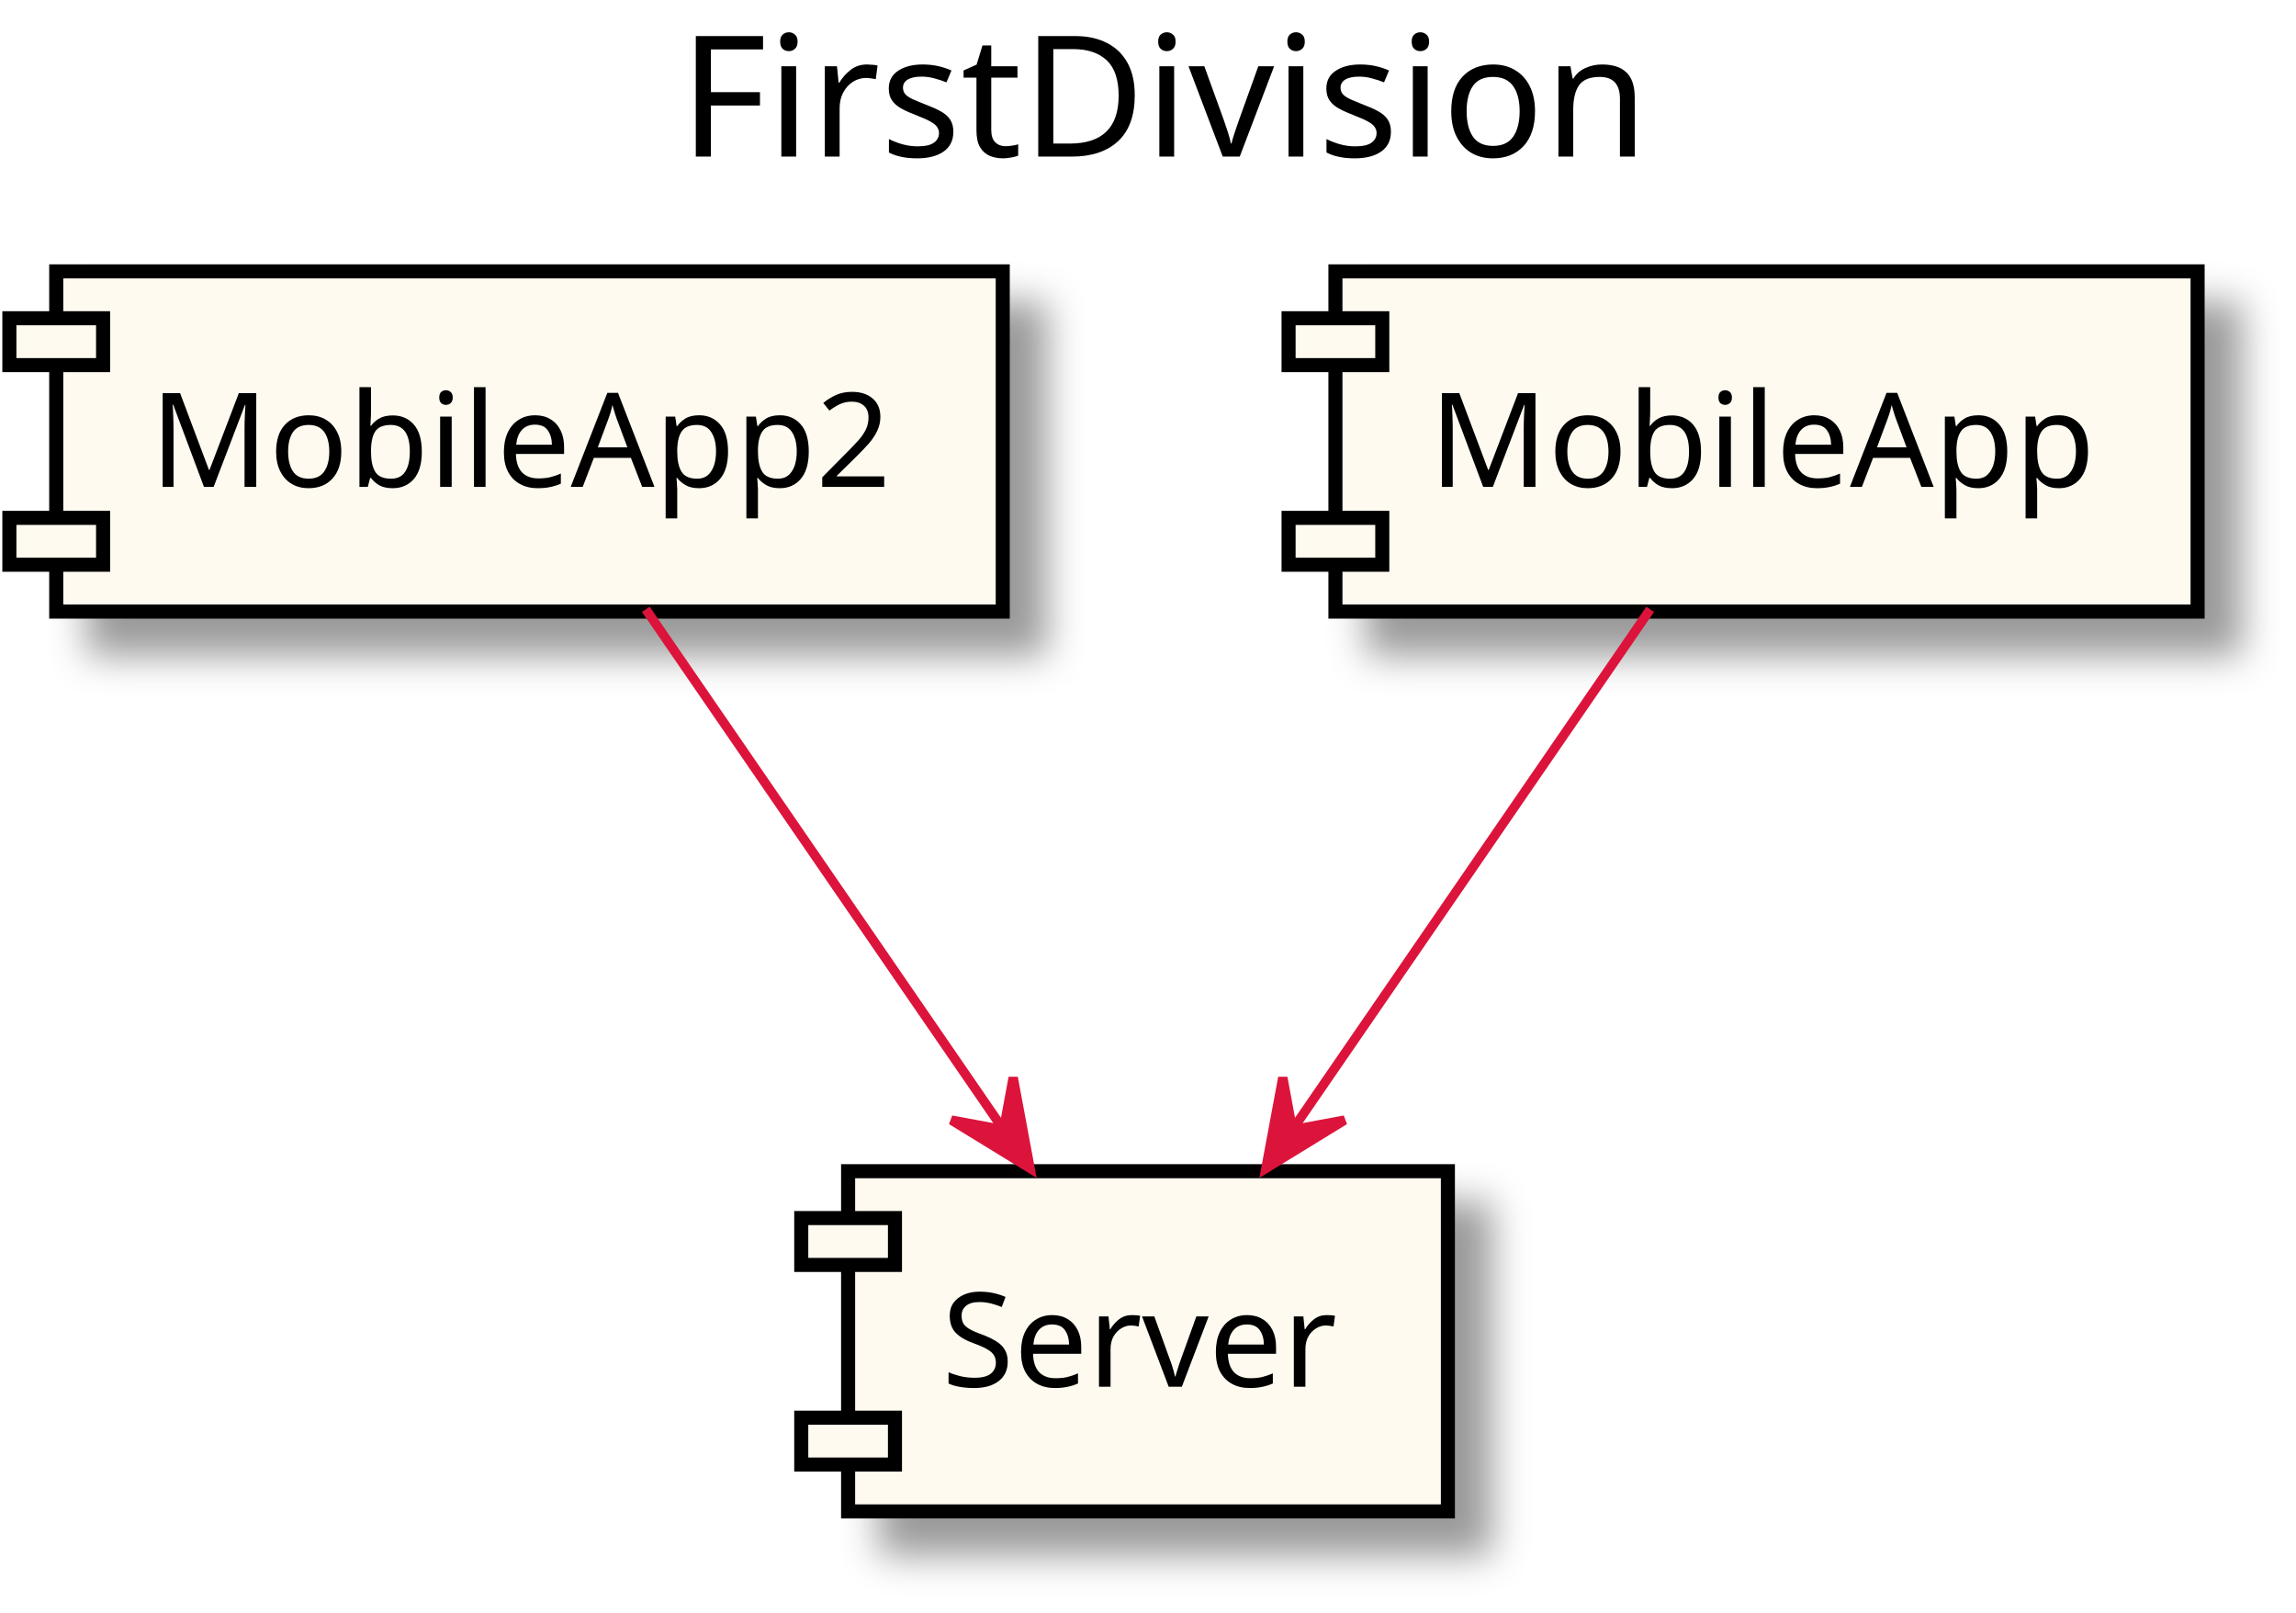
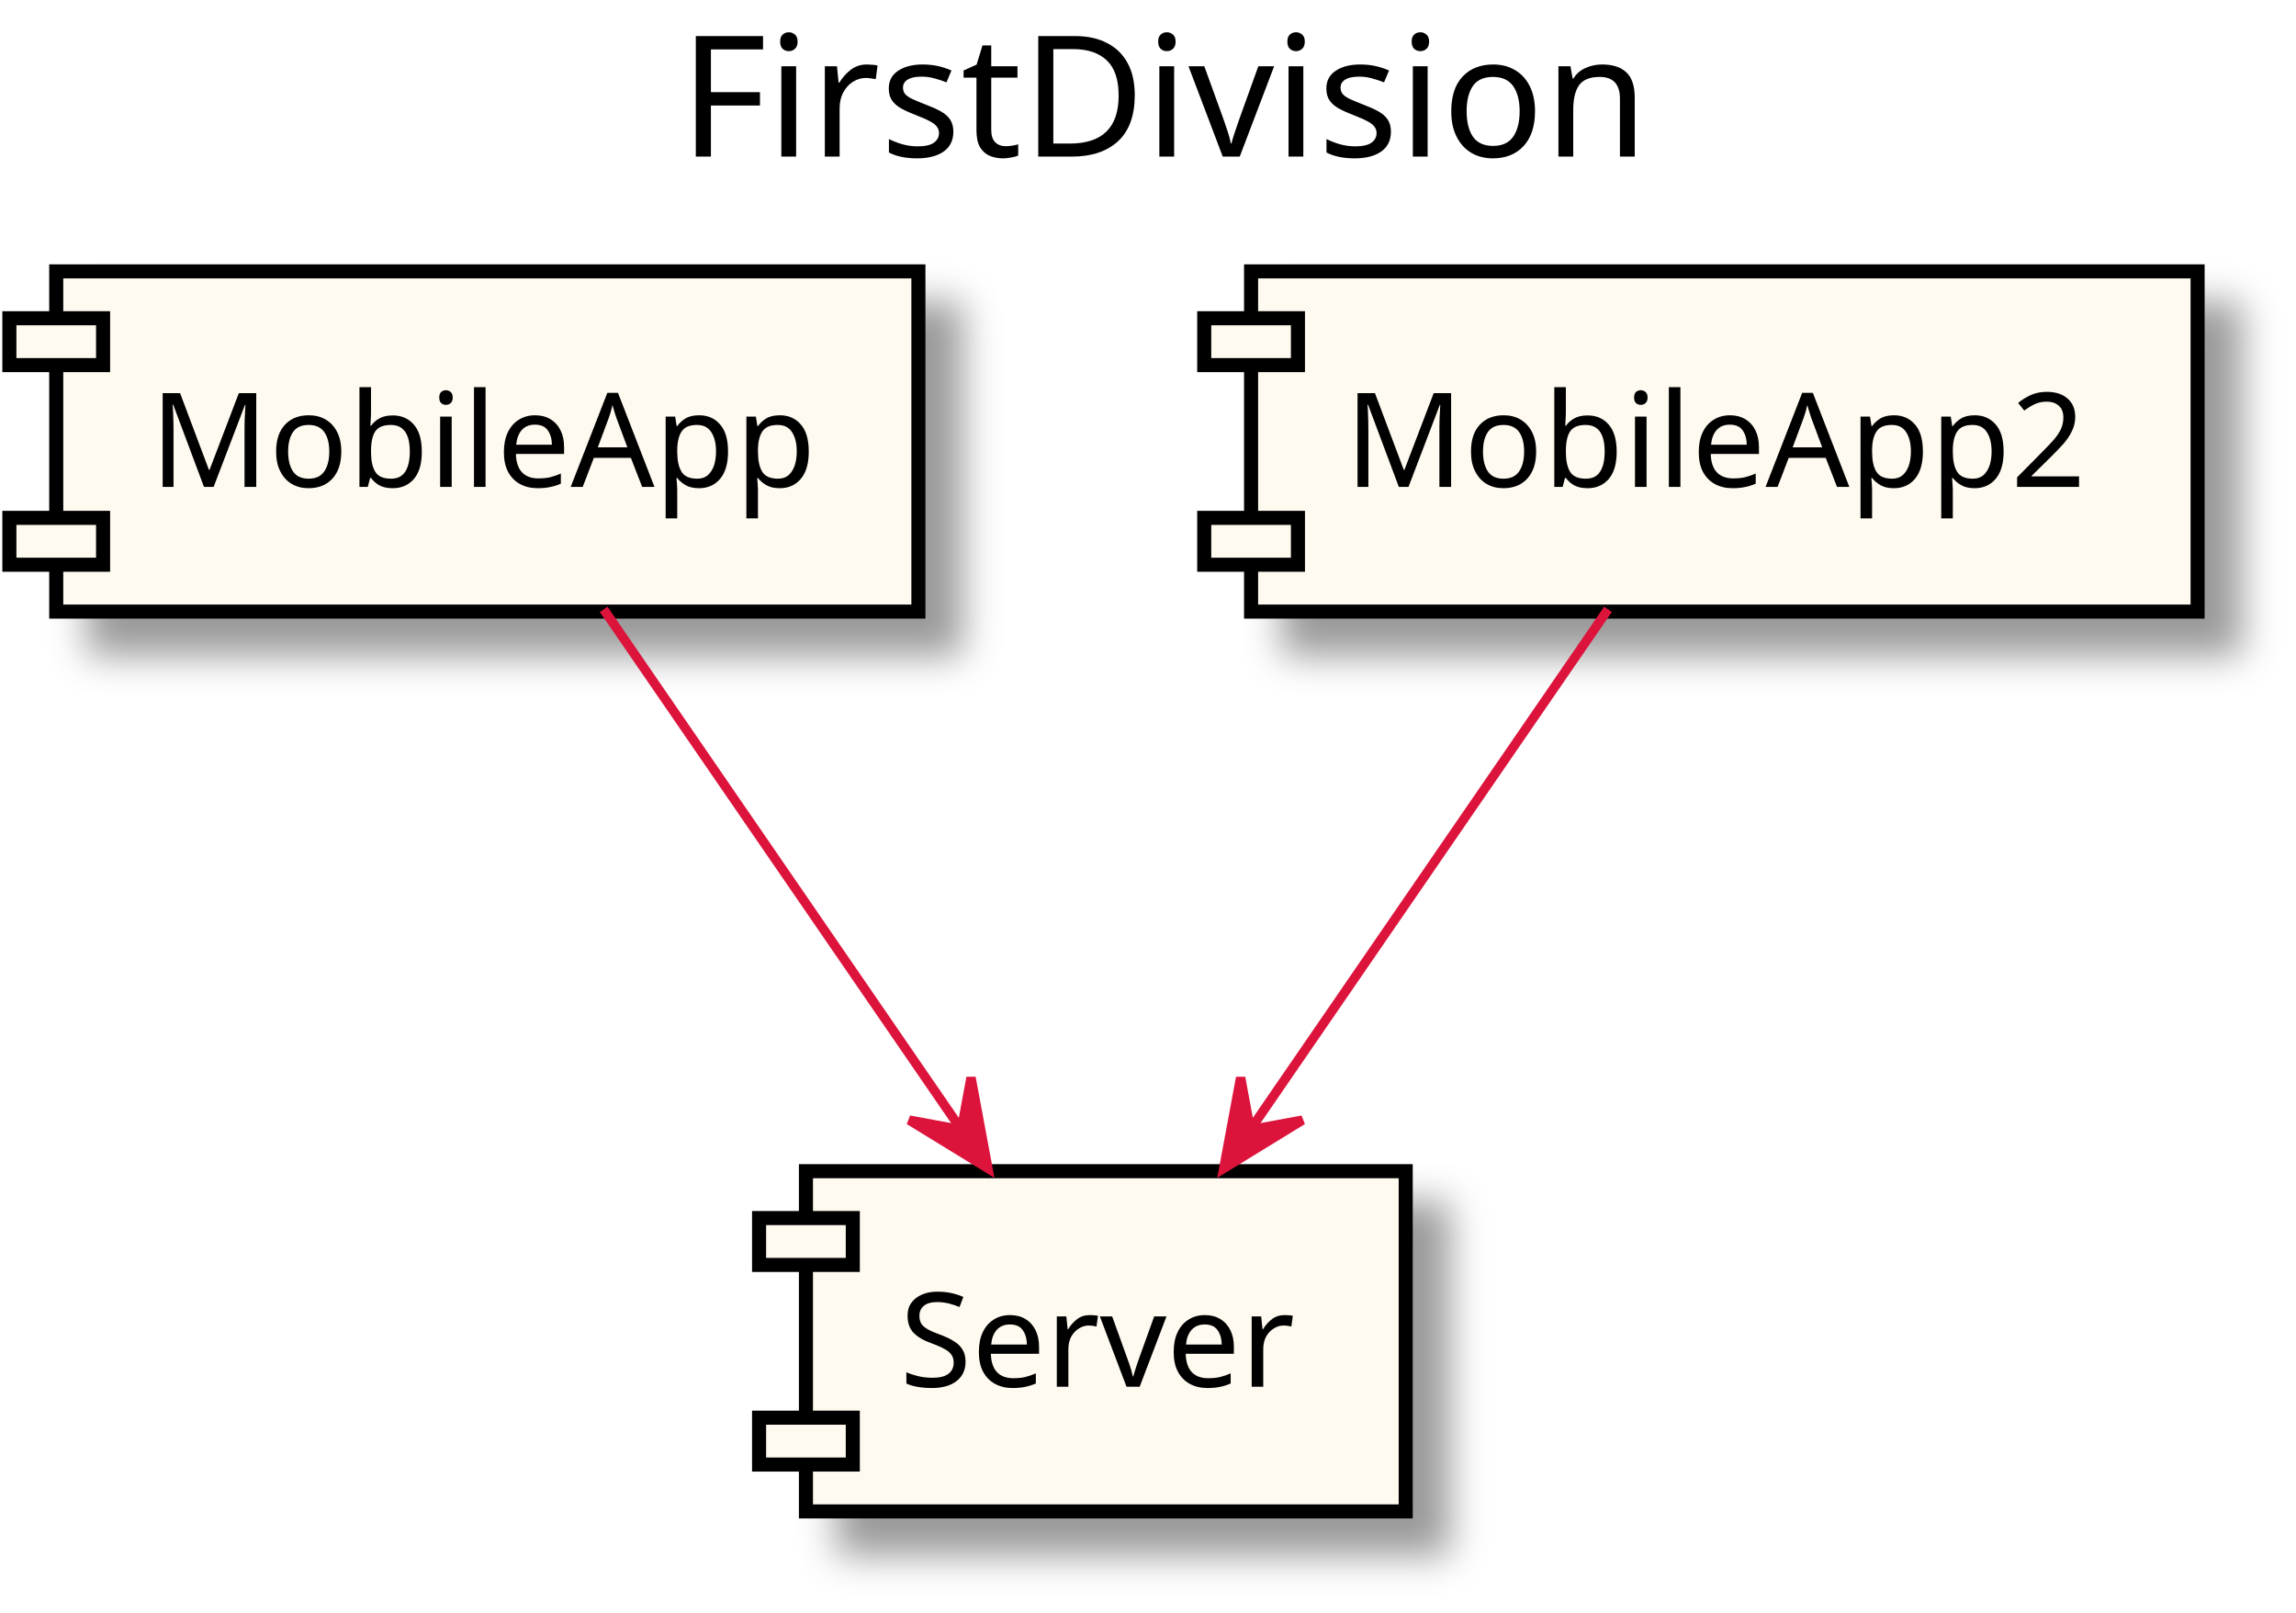
<svg xmlns="http://www.w3.org/2000/svg" contentScriptType="application/ecmascript" contentStyleType="text/css" height="172px" preserveAspectRatio="none" style="width:245px;height:172px;" version="1.1" viewBox="0 0 245 172" width="245px" zoomAndPan="magnify">
  <defs>
-     <filter height="300%" id="f1v4s9xj85xdz0" width="300%" x="-1" y="-1">
+     <filter height="300%" id="f5vyh3nowgeaa" width="300%" x="-1" y="-1">
      <feGaussianBlur result="blurOut" stdDeviation="2.0" />
      <feColorMatrix in="blurOut" result="blurOut2" type="matrix" values="0 0 0 0 0 0 0 0 0 0 0 0 0 0 0 0 0 0 .4 0" />
      <feOffset dx="4.0" dy="4.0" in="blurOut2" result="blurOut3" />
      <feBlend in="SourceGraphic" in2="blurOut3" mode="normal" />
    </filter>
  </defs>
  <g>
    <text fill="#000000" font-family="sans-serif" font-size="18" lengthAdjust="spacingAndGlyphs" textLength="108" x="72.5" y="16.708">FirstDivision</text>
-     <rect fill="#FFFAF0" filter="url(#f1v4s9xj85xdz0)" height="36.297" style="stroke: #000000; stroke-width: 1.5;" width="101" x="6" y="28.953" />
+     <rect fill="#FFFAF0" filter="url(#f5vyh3nowgeaa)" height="36.297" style="stroke: #000000; stroke-width: 1.5;" width="92" x="6" y="28.953" />
    <rect fill="#FFFAF0" height="5" style="stroke: #000000; stroke-width: 1.5;" width="10" x="1" y="33.953" />
    <rect fill="#FFFAF0" height="5" style="stroke: #000000; stroke-width: 1.5;" width="10" x="1" y="55.25" />
-     <text fill="#000000" font-family="sans-serif" font-size="14" lengthAdjust="spacingAndGlyphs" textLength="81" x="16" y="51.948">MobileApp2</text>
-     <rect fill="#FFFAF0" filter="url(#f1v4s9xj85xdz0)" height="36.297" style="stroke: #000000; stroke-width: 1.5;" width="64" x="90.5" y="124.953" />
-     <rect fill="#FFFAF0" height="5" style="stroke: #000000; stroke-width: 1.5;" width="10" x="85.5" y="129.953" />
-     <rect fill="#FFFAF0" height="5" style="stroke: #000000; stroke-width: 1.5;" width="10" x="85.5" y="151.25" />
-     <text fill="#000000" font-family="sans-serif" font-size="14" lengthAdjust="spacingAndGlyphs" textLength="44" x="100.5" y="147.948">Server</text>
-     <rect fill="#FFFAF0" filter="url(#f1v4s9xj85xdz0)" height="36.297" style="stroke: #000000; stroke-width: 1.5;" width="92" x="142.5" y="28.953" />
-     <rect fill="#FFFAF0" height="5" style="stroke: #000000; stroke-width: 1.5;" width="10" x="137.5" y="33.953" />
-     <rect fill="#FFFAF0" height="5" style="stroke: #000000; stroke-width: 1.5;" width="10" x="137.5" y="55.25" />
-     <text fill="#000000" font-family="sans-serif" font-size="14" lengthAdjust="spacingAndGlyphs" textLength="72" x="152.5" y="51.948">MobileApp</text>
-     <path d="M68.914,65.01 C79.723,80.732 95.438,103.591 107.057,120.491 " fill="none" id="_0-&gt;_1" style="stroke: #DC143C; stroke-width: 1.0;" />
-     <polygon fill="#DC143C" points="109.917,124.651,108.115,114.968,107.085,120.531,101.522,119.501,109.917,124.651" style="stroke: #DC143C; stroke-width: 1.0;" />
-     <path d="M176.086,65.01 C165.277,80.732 149.562,103.591 137.943,120.491 " fill="none" id="_2-&gt;_1" style="stroke: #DC143C; stroke-width: 1.0;" />
-     <polygon fill="#DC143C" points="135.083,124.651,143.478,119.501,137.916,120.531,136.885,114.968,135.083,124.651" style="stroke: #DC143C; stroke-width: 1.0;" />
+     <text fill="#000000" font-family="sans-serif" font-size="14" lengthAdjust="spacingAndGlyphs" textLength="72" x="16" y="51.948">MobileApp</text>
+     <rect fill="#FFFAF0" filter="url(#f5vyh3nowgeaa)" height="36.297" style="stroke: #000000; stroke-width: 1.5;" width="64" x="86" y="124.953" />
+     <rect fill="#FFFAF0" height="5" style="stroke: #000000; stroke-width: 1.5;" width="10" x="81" y="129.953" />
+     <rect fill="#FFFAF0" height="5" style="stroke: #000000; stroke-width: 1.5;" width="10" x="81" y="151.25" />
+     <text fill="#000000" font-family="sans-serif" font-size="14" lengthAdjust="spacingAndGlyphs" textLength="44" x="96" y="147.948">Server</text>
+     <rect fill="#FFFAF0" filter="url(#f5vyh3nowgeaa)" height="36.297" style="stroke: #000000; stroke-width: 1.5;" width="101" x="133.5" y="28.953" />
+     <rect fill="#FFFAF0" height="5" style="stroke: #000000; stroke-width: 1.5;" width="10" x="128.5" y="33.953" />
+     <rect fill="#FFFAF0" height="5" style="stroke: #000000; stroke-width: 1.5;" width="10" x="128.5" y="55.25" />
+     <text fill="#000000" font-family="sans-serif" font-size="14" lengthAdjust="spacingAndGlyphs" textLength="81" x="143.5" y="51.948">MobileApp2</text>
+     <path d="M64.414,65.01 C75.223,80.732 90.938,103.591 102.557,120.491 " fill="none" id="_0-&gt;_1" style="stroke: #DC143C; stroke-width: 1.0;" />
+     <polygon fill="#DC143C" points="105.417,124.651,103.615,114.968,102.585,120.531,97.022,119.501,105.417,124.651" style="stroke: #DC143C; stroke-width: 1.0;" />
+     <path d="M171.586,65.01 C160.777,80.732 145.062,103.591 133.443,120.491 " fill="none" id="_2-&gt;_1" style="stroke: #DC143C; stroke-width: 1.0;" />
+     <polygon fill="#DC143C" points="130.583,124.651,138.978,119.501,133.416,120.531,132.385,114.968,130.583,124.651" style="stroke: #DC143C; stroke-width: 1.0;" />
  </g>
</svg>
